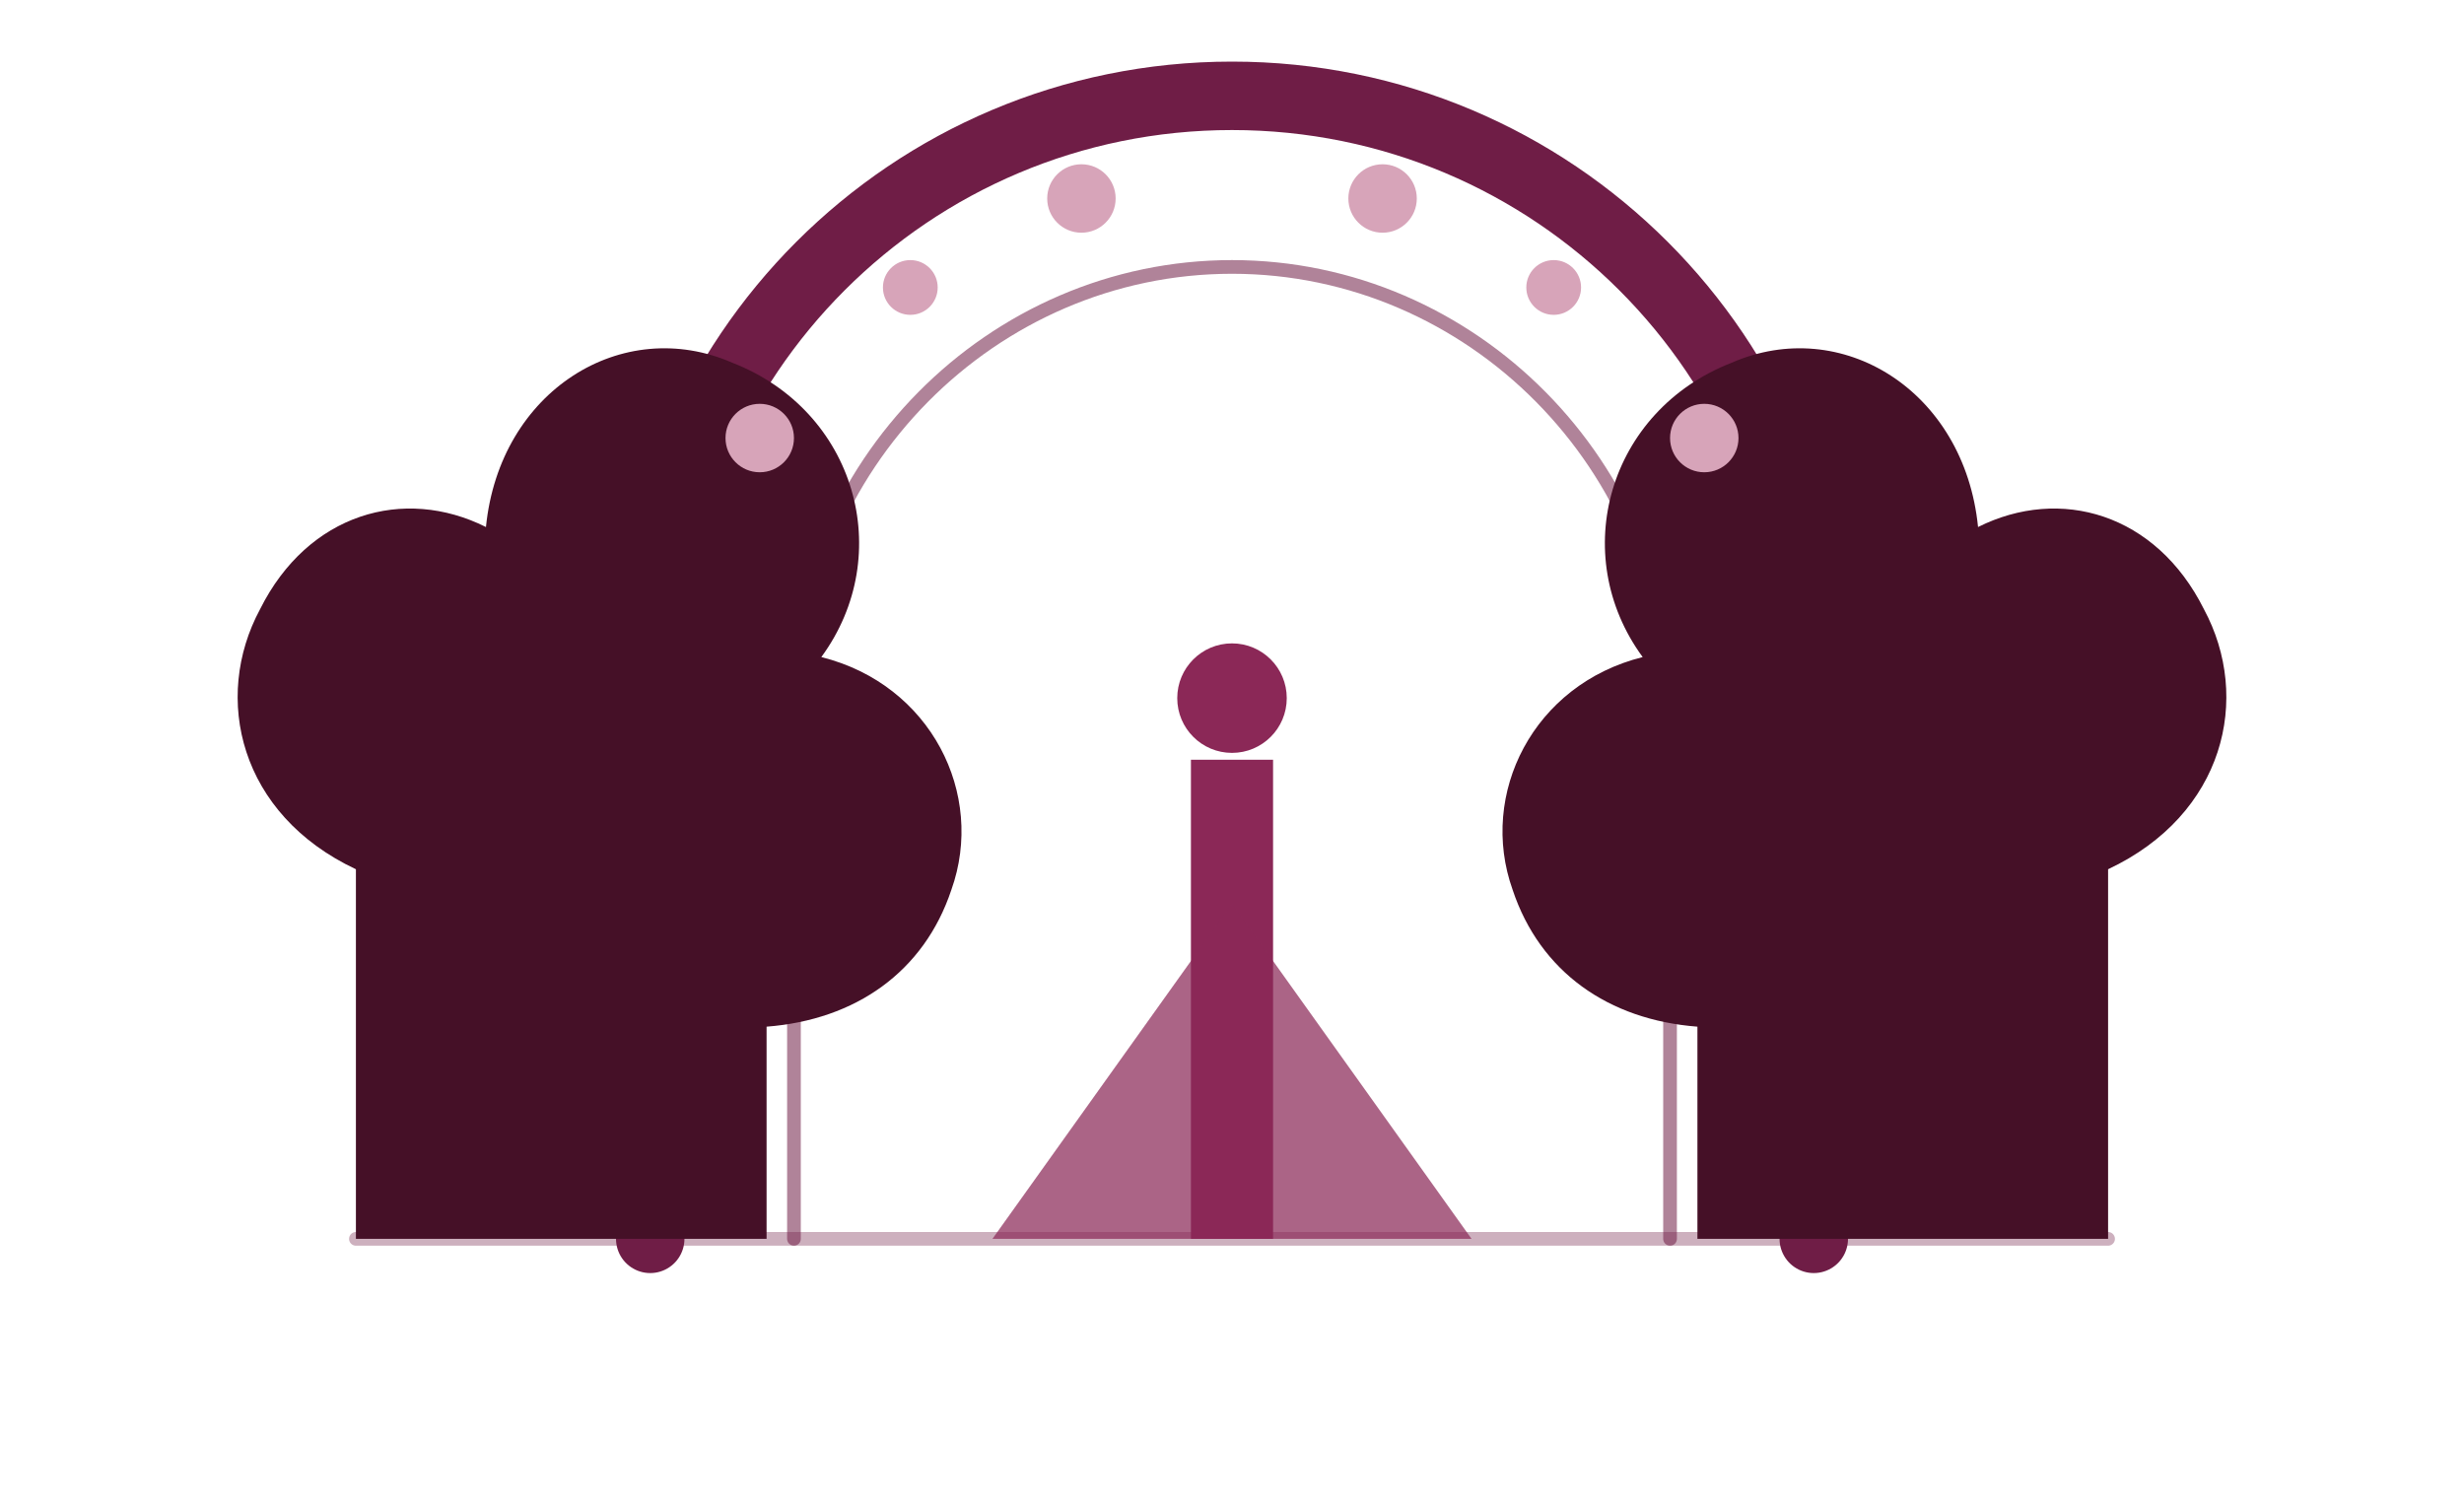
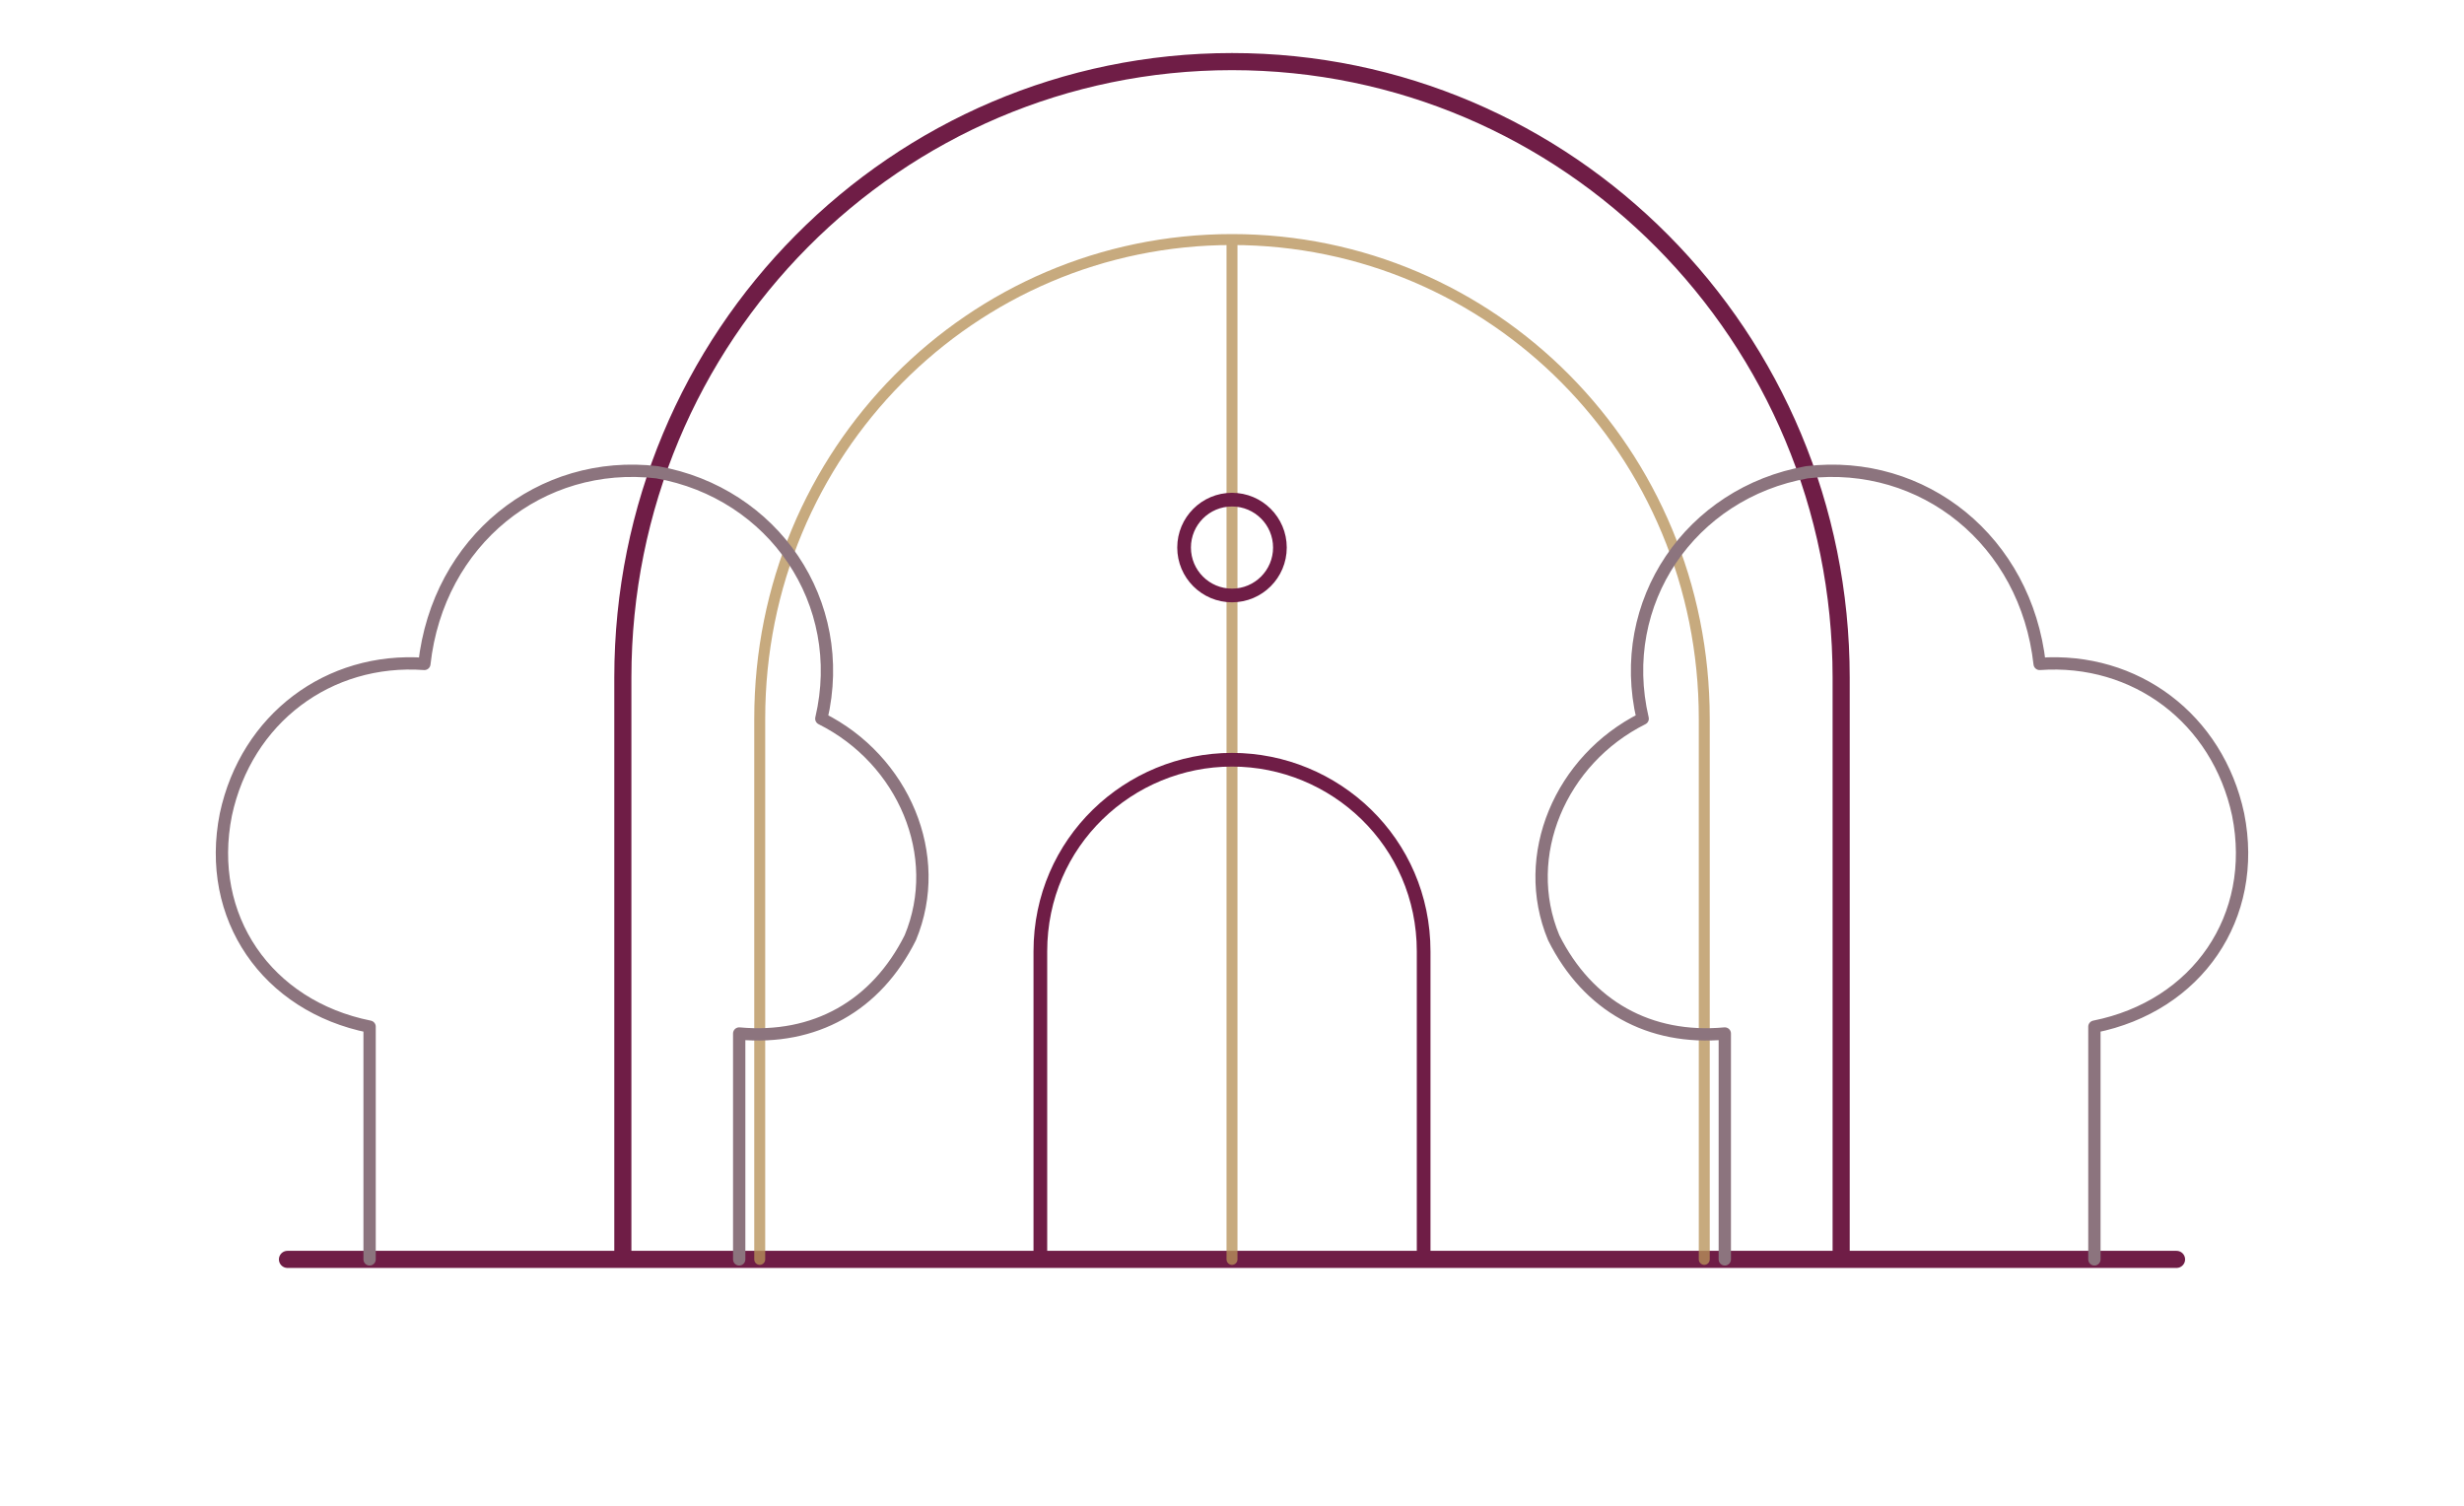
<svg xmlns="http://www.w3.org/2000/svg" viewBox="0 0 360 220">
-   <g fill="none" stroke="#6f1d46" stroke-linecap="round" stroke-linejoin="round">
-     <path d="M95 181V99c0-47 38-85 85-85s85 38 85 85v82" stroke-width="10" />
-     <path d="M116 181v-77c0-36 29-65 64-65s64 29 64 65v77" stroke-width="2" opacity=".55" />
-     <path d="M52 181h256" stroke-width="2" opacity=".35" />
-   </g>
-   <g fill="#451027">
-     <path d="M52 181v-54c-17-8-21-25-14-38 7-14 21-18 33-12 2-20 20-31 36-24 18 7 24 28 13 43 16 4 24 20 19 34-4 12-14 19-27 20v31H52Z" />
-     <path d="M248 181v-31c-13-1-23-8-27-20-5-14 3-30 19-34-11-15-5-36 13-43 16-7 34 4 36 24 12-6 26-2 33 12 7 13 3 30-14 38v54h-60Z" />
-   </g>
-   <g fill="#8b2857">
-     <circle cx="180" cy="102" r="8" />
-     <path d="M174 111h12v70h-12z" />
-     <path d="m145 181 35-49 35 49h-70Z" opacity=".72" />
-   </g>
-   <g fill="#d7a4b9">
-     <circle cx="111" cy="64" r="5" />
-     <circle cx="133" cy="42" r="4" />
-     <circle cx="158" cy="29" r="5" />
-     <circle cx="202" cy="29" r="5" />
-     <circle cx="227" cy="42" r="4" />
-     <circle cx="249" cy="64" r="5" />
+   <g fill="none" stroke-linecap="round" stroke-linejoin="round">
+     <path d="M42 184h276M91 184V99c0-50 40-90 89-90s89 40 89 90v85" stroke="#6f1d46" stroke-width="2.5" />
+     <path d="M111 184v-79c0-39 31-70 69-70s69 31 69 70v79M180 35v149" stroke="#b7925a" stroke-width="1.6" opacity=".78" />
+     <path d="M54 184v-34c-15-3-24-16-21-31 3-14 15-23 29-22 2-18 17-30 34-28 17 3 28 19 24 36 12 6 18 20 13 32-5 10-14 15-25 14v33M306 184v-34c15-3 24-16 21-31-3-14-15-23-29-22-2-18-17-30-34-28-17 3-28 19-24 36-12 6-18 20-13 32 5 10 14 15 25 14v33" stroke="#8c747e" stroke-width="1.8" />
+     <path d="M152 184v-45c0-16 13-28 28-28s28 12 28 28v45" stroke="#6f1d46" stroke-width="2" />
+     <circle cx="180" cy="80" r="7" stroke="#6f1d46" stroke-width="2" />
  </g>
</svg>
